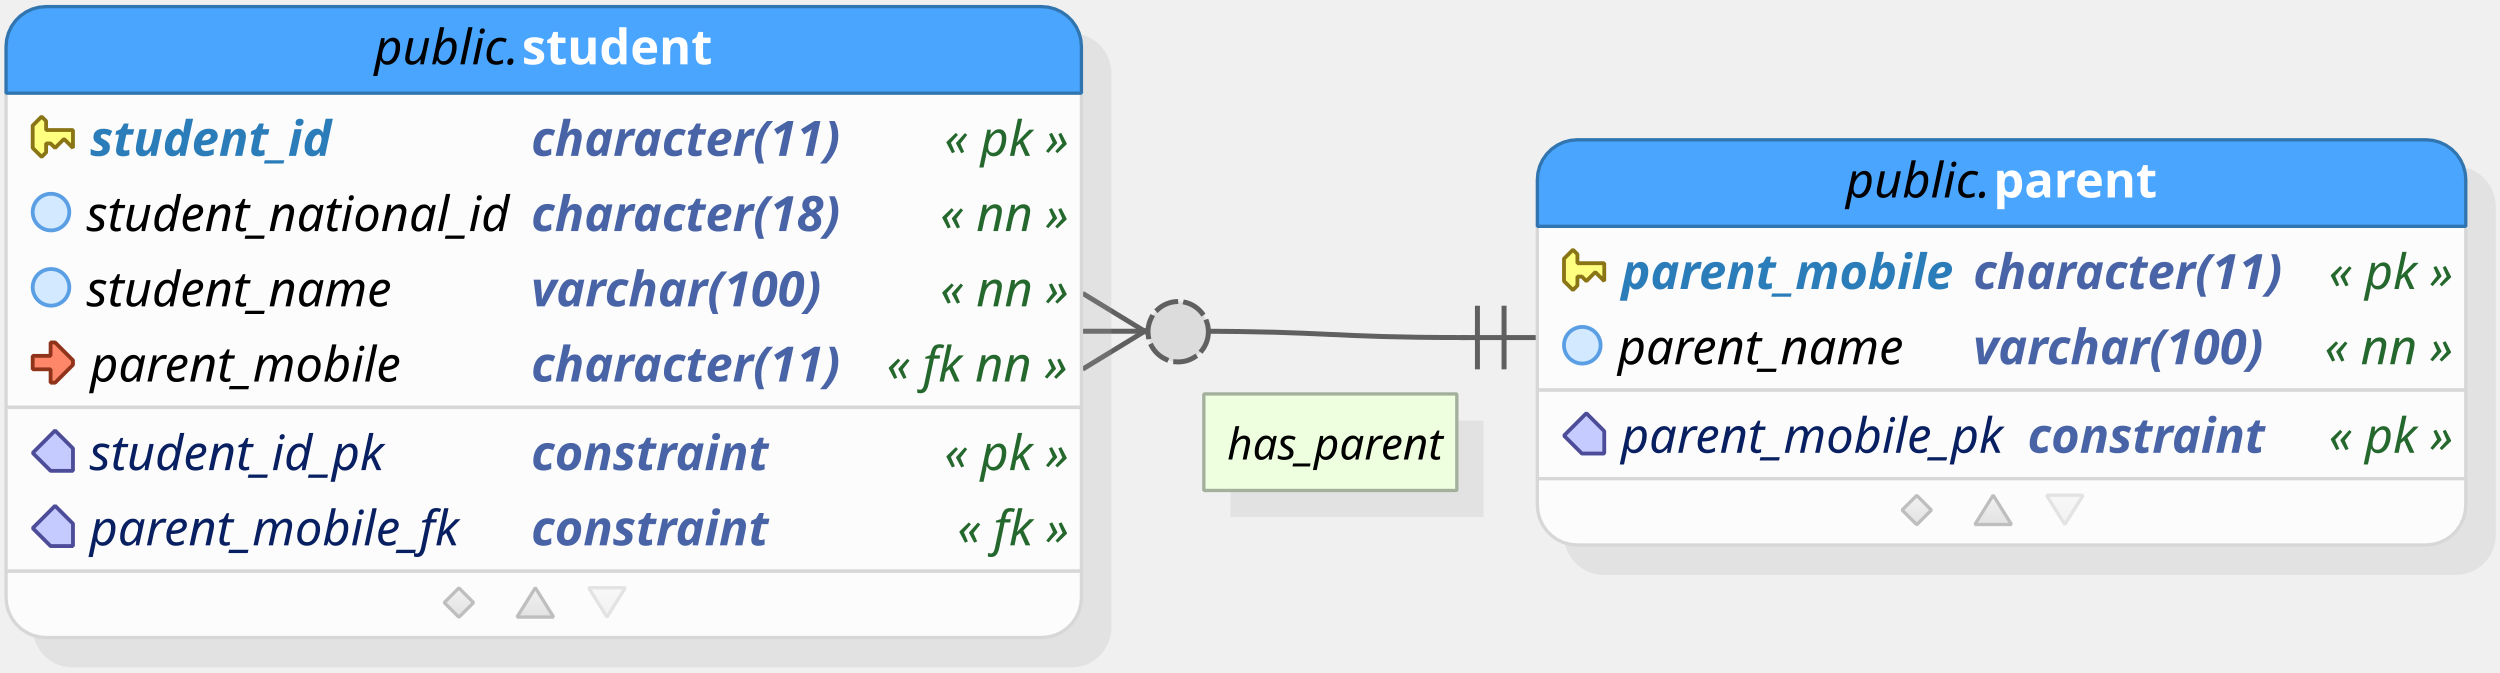
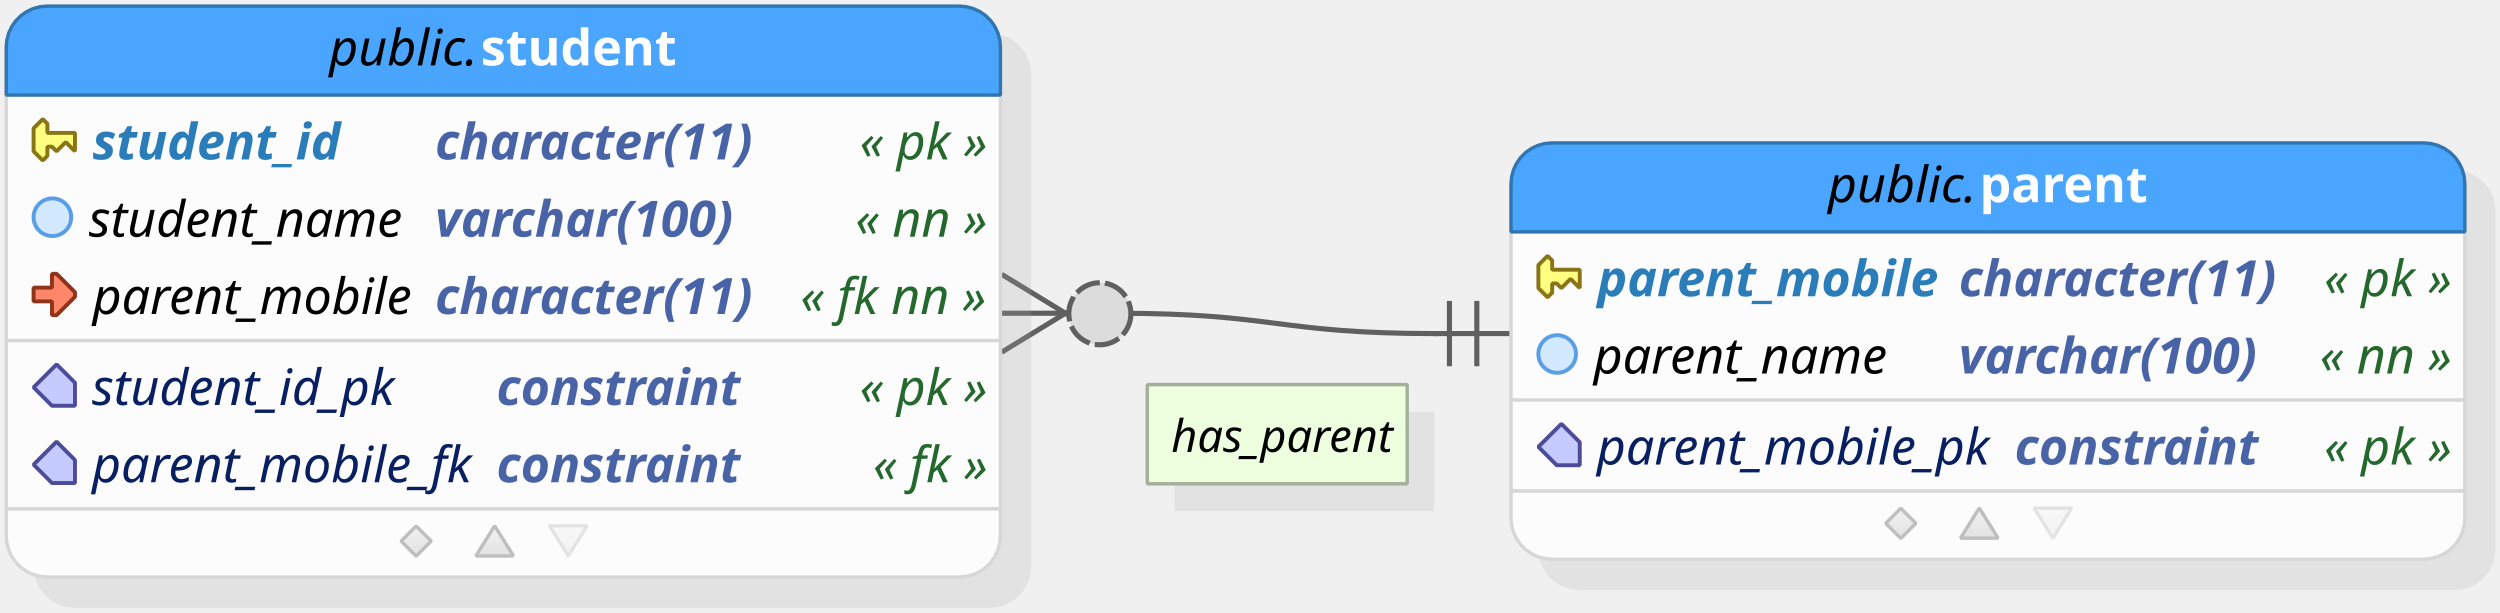
- <svg xmlns="http://www.w3.org/2000/svg" xmlns:xlink="http://www.w3.org/1999/xlink" height="202pt" viewBox="0 0 751 202" width="751pt">
+ <svg xmlns="http://www.w3.org/2000/svg" xmlns:xlink="http://www.w3.org/1999/xlink" height="179pt" viewBox="0 0 731 179" width="731pt">
  <linearGradient id="a" x2="0" y2="1">
    <stop offset="0" stop-color="#a9a9a9" stop-opacity=".196" />
    <stop offset="1" stop-color="#a9a9a9" stop-opacity=".196" />
  </linearGradient>
  <linearGradient id="b" x2="0" y2="1">
    <stop offset="0" stop-color="#fcfcfc" />
    <stop offset="1" stop-color="#fcfcfc" />
  </linearGradient>
  <linearGradient id="c" x2="0" y2="1">
    <stop offset="0" stop-color="#ffff80" />
    <stop offset="1" stop-color="#ffff80" />
  </linearGradient>
  <linearGradient id="d" x2="0" y2="1">
    <stop offset="0" stop-color="#d2e9ff" />
    <stop offset="1" stop-color="#d2e9ff" />
  </linearGradient>
  <linearGradient id="e" x2="0" y2="1">
    <stop offset="0" stop-color="#c5cbff" />
    <stop offset="1" stop-color="#c5cbff" />
  </linearGradient>
  <linearGradient id="f" x2="0" y2="1">
    <stop offset="0" stop-color="#f3f3f3" />
    <stop offset="1" stop-color="#e1e1e1" />
  </linearGradient>
  <linearGradient id="g" x2="0" y2="1">
    <stop offset="0" stop-color="#4aa5ff" />
    <stop offset="1" stop-color="#4aa5ff" />
  </linearGradient>
-   <linearGradient id="h" gradientTransform="matrix(.99946 0 0 1.0005 344.86 90.575)" gradientUnits="userSpaceOnUse" x1="-.75" x2="-.75" y1="-.78" y2="18.89">
+   <linearGradient id="h" gradientTransform="matrix(.99946 0 0 1.0005 312.52 82.664)" gradientUnits="userSpaceOnUse" x1="-.75" x2="-.75" y1="-.78" y2="18.89">
    <stop offset="0" stop-color="#dcdcdc" />
    <stop offset="1" stop-color="#dcdcdc" />
  </linearGradient>
-   <linearGradient id="i" gradientTransform="matrix(1.6189 0 0 .61772 369.63 126.34)" gradientUnits="userSpaceOnUse" x2="0" xlink:href="#a" y2="46.947" />
-   <linearGradient id="j" gradientTransform="matrix(1.6021 0 0 .62419 361.63 118.34)" gradientUnits="userSpaceOnUse" x1="-.312" x2="-.312" y1="-.801" y2="47.261">
+   <linearGradient id="i" gradientTransform="matrix(1.6189 0 0 .61772 343.46 120.46)" gradientUnits="userSpaceOnUse" x2="0" xlink:href="#a" y2="46.947" />
+   <linearGradient id="j" gradientTransform="matrix(1.6021 0 0 .62419 335.46 112.46)" gradientUnits="userSpaceOnUse" x1="-.312" x2="-.312" y1="-.801" y2="47.261">
    <stop offset="0" stop-color="#eeffe0" />
    <stop offset="1" stop-color="#eeffe0" />
  </linearGradient>
-   <linearGradient id="k" gradientTransform="matrix(1.3041 0 0 .76679 9.8193 9.988)" gradientUnits="userSpaceOnUse" x2="0" xlink:href="#a" y2="248.47" />
-   <linearGradient id="l" gradientTransform="matrix(1.843 0 0 .5426 1.8193 27.988)" gradientUnits="userSpaceOnUse" x1="-.271" x2="-.271" xlink:href="#b" y1="-.921" y2="174.9" />
-   <linearGradient id="m" gradientTransform="matrix(2.5407 0 0 .3936 1.8193 122.39)" gradientUnits="userSpaceOnUse" x1="-.197" x2="-.197" xlink:href="#b" y1="-1.27" y2="126.27" />
-   <linearGradient id="n" gradientTransform="matrix(.99738 0 0 1.0026 9.8193 35.028)" gradientUnits="userSpaceOnUse" x1="-.577" x2="-.577" xlink:href="#c" y1="-.811" y2="12.474" />
-   <linearGradient id="o" gradientUnits="userSpaceOnUse" x1="9.244" x2="9.244" xlink:href="#d" y1="57.638" y2="69.788" />
-   <linearGradient id="p" gradientUnits="userSpaceOnUse" x1="9.244" x2="9.244" xlink:href="#d" y1="80.238" y2="92.388" />
-   <linearGradient id="q" gradientUnits="userSpaceOnUse" x1="9.244" x2="9.244" y1="102.29" y2="115.54">
+   <linearGradient id="k" gradientTransform="matrix(1.318 0 0 .75873 9.8193 9.788)" gradientUnits="userSpaceOnUse" x2="0" xlink:href="#a" y2="221.32" />
+   <linearGradient id="l" gradientTransform="matrix(2.0017 0 0 .49957 1.8193 27.788)" gradientUnits="userSpaceOnUse" x1="-.25" x2="-.25" xlink:href="#b" y1="-1.001" y2="144.72" />
+   <linearGradient id="m" gradientTransform="matrix(2.4106 0 0 .41484 1.8193 99.588)" gradientUnits="userSpaceOnUse" x1="-.207" x2="-.207" xlink:href="#b" y1="-1.205" y2="119.8" />
+   <linearGradient id="n" gradientTransform="matrix(.99738 0 0 1.0026 9.8193 34.828)" gradientUnits="userSpaceOnUse" x1="-.577" x2="-.577" xlink:href="#c" y1="-.811" y2="12.474" />
+   <linearGradient id="o" gradientUnits="userSpaceOnUse" x1="9.244" x2="9.244" xlink:href="#d" y1="57.438" y2="69.588" />
+   <linearGradient id="p" gradientUnits="userSpaceOnUse" x1="9.244" x2="9.244" y1="79.488" y2="92.738">
    <stop offset="0" stop-color="#ff8769" />
    <stop offset="1" stop-color="#ff8769" />
  </linearGradient>
-   <linearGradient id="r" gradientTransform="matrix(.98481 0 0 1.0154 9.8193 129.34)" gradientUnits="userSpaceOnUse" x1="-.413" x2="-.413" xlink:href="#e" y1="-.801" y2="12.483" />
-   <linearGradient id="s" gradientTransform="matrix(.98481 0 0 1.0154 9.8193 151.94)" gradientUnits="userSpaceOnUse" x1="-.413" x2="-.413" xlink:href="#e" y1="-.801" y2="12.483" />
-   <linearGradient id="t" gradientTransform="matrix(3.9353 0 0 .25411 1.8193 171.59)" gradientUnits="userSpaceOnUse" x1="-.127" x2="-.127" xlink:href="#b" y1="-1.968" y2="80.374" />
-   <linearGradient id="u" gradientTransform="matrix(1.1144 0 0 .89736 176.84 176.56)" gradientUnits="userSpaceOnUse" x1="-.618" x2="-.618" xlink:href="#f" y1="-.768" y2="10.102" />
-   <linearGradient id="v" gradientTransform="matrix(1.0891 0 0 .9182 155.31 176.56)" gradientUnits="userSpaceOnUse" x1="-.389" x2="-.389" xlink:href="#f" y1="-.75" y2="10.128" />
-   <linearGradient id="w" gradientTransform="matrix(.98191 0 0 1.0184 133.45 176.62)" gradientUnits="userSpaceOnUse" x1="-.36" x2="-.36" xlink:href="#f" y1="-.694" y2="8.988" />
-   <linearGradient id="x" gradientTransform="matrix(3.4645 0 0 .28864 1.8193 1.988)" gradientUnits="userSpaceOnUse" x1="-.156" x2="-.156" xlink:href="#g" y1="-1.732" y2="91.81" />
-   <linearGradient id="y" gradientTransform="matrix(1.5102 0 0 .66216 469.82 49.988)" gradientUnits="userSpaceOnUse" x2="0" xlink:href="#a" y2="185.34" />
-   <linearGradient id="z" gradientTransform="matrix(2.3613 0 0 .42349 461.82 67.988)" gradientUnits="userSpaceOnUse" x1="-.212" x2="-.212" xlink:href="#b" y1="-1.181" y2="117.36" />
-   <linearGradient id="A" gradientTransform="matrix(3.1846 0 0 .31402 461.82 117.19)" gradientUnits="userSpaceOnUse" x1="-.157" x2="-.157" xlink:href="#b" y1="-1.592" y2="86.302" />
-   <linearGradient id="B" gradientTransform="matrix(.99738 0 0 1.0026 469.82 75.028)" gradientUnits="userSpaceOnUse" x1="-.577" x2="-.577" xlink:href="#c" y1="-.811" y2="12.474" />
-   <linearGradient id="C" gradientUnits="userSpaceOnUse" x1="469.24" x2="469.24" xlink:href="#d" y1="97.638" y2="109.79" />
-   <linearGradient id="D" gradientTransform="matrix(.98481 0 0 1.0154 469.82 124.14)" gradientUnits="userSpaceOnUse" x1="-.413" x2="-.413" xlink:href="#e" y1="-.801" y2="12.483" />
-   <linearGradient id="E" gradientTransform="matrix(3.6575 0 0 .27341 461.82 143.79)" gradientUnits="userSpaceOnUse" x1="-.137" x2="-.137" xlink:href="#b" y1="-1.829" y2="74.7" />
-   <linearGradient id="F" gradientTransform="matrix(1.1144 0 0 .89736 614.77 148.76)" gradientUnits="userSpaceOnUse" x1="-.618" x2="-.618" xlink:href="#f" y1="-.768" y2="10.102" />
-   <linearGradient id="G" gradientTransform="matrix(1.0891 0 0 .9182 593.25 148.76)" gradientUnits="userSpaceOnUse" x1="-.389" x2="-.389" xlink:href="#f" y1="-.75" y2="10.128" />
-   <linearGradient id="H" gradientTransform="matrix(.98191 0 0 1.0184 571.39 148.82)" gradientUnits="userSpaceOnUse" x1="-.36" x2="-.36" xlink:href="#f" y1="-.694" y2="8.988" />
-   <linearGradient id="I" gradientTransform="matrix(3.22 0 0 .31056 461.82 41.988)" gradientUnits="userSpaceOnUse" x1="-.168" x2="-.168" xlink:href="#g" y1="-1.61" y2="85.33" />
+   <linearGradient id="q" gradientTransform="matrix(.98481 0 0 1.0154 9.8193 106.54)" gradientUnits="userSpaceOnUse" x1="-.413" x2="-.413" xlink:href="#e" y1="-.801" y2="12.483" />
+   <linearGradient id="r" gradientTransform="matrix(.98481 0 0 1.0154 9.8193 129.14)" gradientUnits="userSpaceOnUse" x1="-.413" x2="-.413" xlink:href="#e" y1="-.801" y2="12.483" />
+   <linearGradient id="s" gradientTransform="matrix(3.7338 0 0 .26783 1.8193 148.79)" gradientUnits="userSpaceOnUse" x1="-.134" x2="-.134" xlink:href="#b" y1="-1.867" y2="76.258" />
+   <linearGradient id="t" gradientTransform="matrix(1.1144 0 0 .89736 160.67 153.76)" gradientUnits="userSpaceOnUse" x1="-.618" x2="-.618" xlink:href="#f" y1="-.768" y2="10.102" />
+   <linearGradient id="u" gradientTransform="matrix(1.0891 0 0 .9182 139.14 153.76)" gradientUnits="userSpaceOnUse" x1="-.389" x2="-.389" xlink:href="#f" y1="-.75" y2="10.128" />
+   <linearGradient id="v" gradientTransform="matrix(.98191 0 0 1.0184 117.28 153.82)" gradientUnits="userSpaceOnUse" x1="-.36" x2="-.36" xlink:href="#f" y1="-.694" y2="8.988" />
+   <linearGradient id="w" gradientTransform="matrix(3.2871 0 0 .30422 1.8193 1.788)" gradientUnits="userSpaceOnUse" x1="-.165" x2="-.165" xlink:href="#g" y1="-1.644" y2="87.109" />
+   <linearGradient id="x" gradientTransform="matrix(1.5102 0 0 .66216 449.82 49.788)" gradientUnits="userSpaceOnUse" x2="0" xlink:href="#a" y2="185.34" />
+   <linearGradient id="y" gradientTransform="matrix(2.3613 0 0 .42349 441.82 67.788)" gradientUnits="userSpaceOnUse" x1="-.212" x2="-.212" xlink:href="#b" y1="-1.181" y2="117.36" />
+   <linearGradient id="z" gradientTransform="matrix(3.1846 0 0 .31402 441.82 116.99)" gradientUnits="userSpaceOnUse" x1="-.157" x2="-.157" xlink:href="#b" y1="-1.592" y2="86.302" />
+   <linearGradient id="A" gradientTransform="matrix(.99738 0 0 1.0026 449.82 74.828)" gradientUnits="userSpaceOnUse" x1="-.577" x2="-.577" xlink:href="#c" y1="-.811" y2="12.474" />
+   <linearGradient id="B" gradientUnits="userSpaceOnUse" x1="449.24" x2="449.24" xlink:href="#d" y1="97.438" y2="109.59" />
+   <linearGradient id="C" gradientTransform="matrix(.98481 0 0 1.0154 449.82 123.94)" gradientUnits="userSpaceOnUse" x1="-.413" x2="-.413" xlink:href="#e" y1="-.801" y2="12.483" />
+   <linearGradient id="D" gradientTransform="matrix(3.6575 0 0 .27341 441.82 143.59)" gradientUnits="userSpaceOnUse" x1="-.137" x2="-.137" xlink:href="#b" y1="-1.829" y2="74.7" />
+   <linearGradient id="E" gradientTransform="matrix(1.1144 0 0 .89736 594.77 148.56)" gradientUnits="userSpaceOnUse" x1="-.618" x2="-.618" xlink:href="#f" y1="-.768" y2="10.102" />
+   <linearGradient id="F" gradientTransform="matrix(1.0891 0 0 .9182 573.25 148.56)" gradientUnits="userSpaceOnUse" x1="-.389" x2="-.389" xlink:href="#f" y1="-.75" y2="10.128" />
+   <linearGradient id="G" gradientTransform="matrix(.98191 0 0 1.0184 551.39 148.62)" gradientUnits="userSpaceOnUse" x1="-.36" x2="-.36" xlink:href="#f" y1="-.694" y2="8.988" />
+   <linearGradient id="H" gradientTransform="matrix(3.22 0 0 .31056 441.82 41.788)" gradientUnits="userSpaceOnUse" x1="-.168" x2="-.168" xlink:href="#g" y1="-1.61" y2="85.33" />
  <g stroke="#606060" stroke-linecap="square" stroke-linejoin="bevel" stroke-width="1.5">
    <g fill="none">
-       <path d="m325.86 99.507h33" />
-       <path d="m358.86 99.507c40.481 0 40.481 1.894 80.962 1.894" />
-       <path d="m439.82 101.4h22" />
-       <g transform="translate(325.86 99.507)">
+       <path d="m293.52 91.596h33" />
+       <path d="m326.52 91.596c46.65 0 46.65 5.944 93.3 5.944" />
+       <path d="m419.82 97.54h22" />
+       <g transform="translate(293.52 91.596)">
        <path d="m18 0-18-11" />
        <path d="m18 0-18 11" />
      </g>
    </g>
-     <circle cx="353.93" cy="99.65" fill="url(#h)" fill-rule="evenodd" r="9.075" stroke-dasharray="6 3" />
+     <circle cx="321.59" cy="91.739" fill="url(#h)" fill-rule="evenodd" r="9.075" stroke-dasharray="6 3" />
    <g fill="none">
-       <path d="m0-8.8v17.6" transform="translate(451.82 101.4)" />
-       <path d="m0-8.8v17.6" transform="translate(443.82 101.4)" />
+       <path d="m0-8.8v17.6" transform="translate(431.82 97.54)" />
+       <path d="m0-8.8v17.6" transform="translate(423.82 97.54)" />
    </g>
  </g>
  <g fill-rule="evenodd">
-     <path d="m369.63 126.34h76v29h-76z" fill="url(#i)" />
-     <path d="m361.63 118.34h76v29h-76z" fill="url(#j)" stroke="#a4b09b" stroke-linecap="square" stroke-linejoin="bevel" />
-     <text style="font-family:Noto Sans;font-size:13.2;font-style:italic;font-weight:400;stroke-linecap:square;stroke-linejoin:bevel" x="368.633" y="138.036">has_parent</text>
-     <path d="m9.819 21.988c0-6.627 5.373-12 12-12h300.04c6.627 0 12 5.373 12 12v166.52c0 6.627-5.373 12-12 12h-300.04c-6.627 0-12-5.373-12-12z" fill="url(#k)" />
+     <path d="m343.46 120.46h76v29h-76z" fill="url(#i)" />
+     <path d="m335.46 112.46h76v29h-76z" fill="url(#j)" stroke="#a4b09b" stroke-linecap="square" stroke-linejoin="bevel" />
+     <text style="font-family:Noto Sans;font-size:13.2;font-style:italic;font-weight:400;stroke-linecap:square;stroke-linejoin:bevel" x="342.464" y="132.15">has_parent</text>
+     <path d="m9.819 21.788c0-6.627 5.373-12 12-12h267.7c6.627 0 12 5.373 12 12v143.92c0 6.627-5.373 12-12 12h-267.7c-6.627 0-12-5.373-12-12z" fill="url(#k)" />
    <g stroke-linecap="square" stroke-linejoin="bevel">
-       <path d="m1.819 27.988h323.04v94.4h-323.04z" fill="url(#l)" stroke="#d7d7d7" />
-       <path d="m1.819 122.39h323.04v49.2h-323.04z" fill="url(#m)" stroke="#d7d7d7" />
-       <path d="m12.508 35.028-2.689 2.689v6.722l2.689 2.689 1.344-1.344v-2.689h1.344l1.344 1.344 2.689-2.689 2.689 2.689v-5.378h-8.067v-2.689z" fill="url(#n)" stroke="#897416" stroke-width="1.15" />
+       <path d="m1.819 27.788h290.7v71.8h-290.7z" fill="url(#l)" stroke="#d7d7d7" />
+       <path d="m1.819 99.588h290.7v49.2h-290.7z" fill="url(#m)" stroke="#d7d7d7" />
+       <path d="m12.508 34.828-2.689 2.689v6.722l2.689 2.689 1.344-1.344v-2.689h1.344l1.344 1.344 2.689-2.689 2.689 2.689v-5.378h-8.067v-2.689z" fill="url(#n)" stroke="#897416" stroke-width="1.15" />
      <g font-family="Noto Sans" font-size="14.667" font-style="italic">
-         <text fill="#2b7dba" font-weight="700" x="27.069" y="46.819">student_id</text>
-         <text fill="#4964a6" font-weight="700" x="155.75" xml:space="preserve" y="46.819"> character(11)</text>
-         <text fill="#25682d" font-weight="400" x="283.7" y="46.819">« pk »</text>
+         <text fill="#2b7dba" font-weight="700" x="27.069" y="46.619">student_id</text>
+         <text fill="#4964a6" font-weight="700" x="123.413" xml:space="preserve" y="46.619"> character(11)</text>
+         <text fill="#25682d" font-weight="400" x="251.363" y="46.619">« pk »</text>
      </g>
-       <circle cx="15.319" cy="63.713" fill="url(#o)" r="5.5" stroke="#5a9ee4" stroke-width="1.15" />
+       <circle cx="15.319" cy="63.513" fill="url(#o)" r="5.5" stroke="#5a9ee4" stroke-width="1.15" />
      <g font-family="Noto Sans" font-size="14.667" font-style="italic">
-         <text font-weight="400" x="25.969" y="69.419">student_national_id</text>
-         <text fill="#4964a6" font-weight="700" x="155.75" xml:space="preserve" y="69.419"> character(18)</text>
-         <text fill="#25682d" font-weight="400" x="282.45" y="69.419">« nn »</text>
+         <text font-weight="400" x="25.969" y="69.219">student_name</text>
+         <text fill="#4964a6" font-weight="700" x="123.413" xml:space="preserve" y="69.219"> varchar(100)</text>
+         <text fill="#25682d" font-weight="400" x="250.113" y="69.219">« nn »</text>
      </g>
-       <circle cx="15.319" cy="86.313" fill="url(#p)" r="5.5" stroke="#5a9ee4" stroke-width="1.15" />
+       <path d="m9.819 84.096v4.033h5.378v4.033h1.344l5.378-5.378v-1.344l-5.378-5.378h-1.344v4.033z" fill="url(#p)" stroke="#8f341b" stroke-width="1.15" />
      <g font-family="Noto Sans" font-size="14.667" font-style="italic">
-         <text font-weight="400" x="25.969" y="92.019">student_name</text>
-         <text fill="#4964a6" font-weight="700" x="155.75" xml:space="preserve" y="92.019"> varchar(100)</text>
-         <text fill="#25682d" font-weight="400" x="282.45" y="92.019">« nn »</text>
+         <text font-weight="400" x="27.069" y="91.819">parent_mobile</text>
+         <text fill="#4964a6" font-weight="700" x="123.413" xml:space="preserve" y="91.819"> character(11)</text>
+         <text fill="#25682d" font-weight="400" x="234.035" y="91.819">« fk nn »</text>
      </g>
-       <path d="m9.819 106.9v4.033h5.378v4.033h1.344l5.378-5.378v-1.344l-5.378-5.378h-1.344v4.033z" fill="url(#q)" stroke="#8f341b" stroke-width="1.15" />
+       <path d="m16.542 106.54-6.722 6.722 5.378 5.378h6.722v-6.722z" fill="url(#q)" stroke="#4c4c98" stroke-width="1.15" />
      <g font-family="Noto Sans" font-size="14.667" font-style="italic">
-         <text font-weight="400" x="27.069" y="114.619">parent_mobile</text>
-         <text fill="#4964a6" font-weight="700" x="155.75" xml:space="preserve" y="114.619"> character(11)</text>
-         <text fill="#25682d" font-weight="400" x="266.372" y="114.619">« fk nn »</text>
+         <text fill="#082061" font-weight="400" x="26.901" y="118.419">student_id_pk</text>
+         <text fill="#4964a6" font-weight="700" x="141.354" xml:space="preserve" y="118.419"> constraint</text>
+         <text fill="#25682d" font-weight="400" x="251.363" y="118.419">« pk »</text>
      </g>
-       <path d="m16.542 129.34-6.722 6.722 5.378 5.378h6.722v-6.722z" fill="url(#r)" stroke="#4c4c98" stroke-width="1.15" />
+       <path d="m16.542 129.14-6.722 6.722 5.378 5.378h6.722v-6.722z" fill="url(#r)" stroke="#4c4c98" stroke-width="1.15" />
      <g font-family="Noto Sans" font-size="14.667" font-style="italic">
-         <text fill="#082061" font-weight="400" x="26.901" y="141.219">student_id_pk</text>
-         <text fill="#4964a6" font-weight="700" x="155.75" xml:space="preserve" y="141.219"> constraint</text>
-         <text fill="#25682d" font-weight="400" x="283.7" y="141.219">« pk »</text>
+         <text fill="#082061" font-weight="400" x="26.901" y="141.019">parent_mobile_fk</text>
+         <text fill="#4964a6" font-weight="700" x="141.354" xml:space="preserve" y="141.019"> constraint</text>
+         <text fill="#25682d" font-weight="400" x="255.269" y="141.019">« fk »</text>
      </g>
-       <path d="m16.542 151.94-6.722 6.722 5.378 5.378h6.722v-6.722z" fill="url(#s)" stroke="#4c4c98" stroke-width="1.15" />
-       <g font-family="Noto Sans" font-size="14.667" font-style="italic">
-         <text fill="#082061" font-weight="400" x="26.901" y="163.819">parent_mobile_fk</text>
-         <text fill="#4964a6" font-weight="700" x="155.75" xml:space="preserve" y="163.819"> constraint</text>
-         <text fill="#25682d" font-weight="400" x="287.607" y="163.819">« fk »</text>
+       <path d="m1.819 148.79h290.7v7.924l-.182 2.084-.542 2.02-.884 1.896-1.199 1.714-1.48 1.479-1.713 1.2-1.896.884-2.02.541-2.084.182h-266.7l-2.084-.182-2.021-.541-1.896-.884-1.713-1.2-1.479-1.479-1.2-1.714-.884-1.896-.541-2.02-.182-2.084z" fill="url(#s)" stroke="#d7d7d7" />
+       <g stroke="#bebebe">
+         <path d="m160.67 153.76h11l-5.5 8.8z" fill="url(#t)" opacity=".4" />
+         <path d="m144.64 153.76-5.5 8.8h11z" fill="url(#u)" />
+         <path d="m121.68 153.82 4.4 4.4-4.4 4.4-4.4-4.4z" fill="url(#v)" />
      </g>
-       <path d="m1.819 171.59h323.04v7.924l-.183 2.084-.541 2.02-.884 1.896-1.2 1.714-1.479 1.479-1.713 1.2-1.896.884-2.021.541-2.083.182h-299.04l-2.084-.182-2.021-.541-1.896-.884-1.713-1.2-1.479-1.479-1.2-1.714-.884-1.896-.541-2.02-.182-2.084z" fill="url(#t)" stroke="#d7d7d7" />
-       <g stroke="#bebebe">
-         <path d="m176.84 176.56h11l-5.5 8.8z" fill="url(#u)" opacity=".4" />
-         <path d="m160.81 176.56-5.5 8.8h11z" fill="url(#v)" />
-         <path d="m137.85 176.62 4.4 4.4-4.4 4.4-4.4-4.4z" fill="url(#w)" />
-       </g>
-       <path d="m1.819 13.988.182-2.084.541-2.021.884-1.896 1.2-1.713 1.479-1.479 1.713-1.2 1.896-.884 2.021-.541 2.084-.182h299.04l2.083.182 2.021.541 1.896.884 1.713 1.2 1.479 1.479 1.2 1.713.884 1.896.541 2.021.183 2.084v14h-323.04z" fill="url(#x)" stroke="#3175b0" />
+       <path d="m1.819 13.788.182-2.084.541-2.021.884-1.896 1.2-1.713 1.479-1.479 1.713-1.2 1.896-.884 2.021-.541 2.084-.182h266.7l2.084.182 2.02.541 1.896.884 1.713 1.2 1.48 1.479 1.199 1.713.884 1.896.542 2.021.182 2.084v14h-290.7z" fill="url(#w)" stroke="#3175b0" />
      <g font-family="Noto Sans" font-size="14.667">
-         <text font-style="italic" font-weight="400" x="112.413" y="19.321">public.</text>
-         <text fill="#fff" font-weight="700" x="156.757" y="19.321">student</text>
+         <text font-style="italic" font-weight="400" x="96.241" y="19.121">public.</text>
+         <text fill="#fff" font-weight="700" x="140.585" y="19.121">student</text>
      </g>
    </g>
-     <path d="m469.82 61.988c0-6.627 5.373-12 12-12h255.9c6.628 0 12 5.373 12 12v98.724c0 6.627-5.372 12-12 12h-255.9c-6.627 0-12-5.373-12-12z" fill="url(#y)" />
+     <path d="m449.82 61.788c0-6.627 5.373-12 12-12h255.9c6.628 0 12 5.373 12 12v98.724c0 6.627-5.372 12-12 12h-255.9c-6.627 0-12-5.373-12-12z" fill="url(#x)" />
    <g stroke-linecap="square" stroke-linejoin="bevel">
-       <path d="m461.82 67.988h278.9v49.2h-278.9z" fill="url(#z)" stroke="#d7d7d7" />
-       <path d="m461.82 117.19h278.9v26.6h-278.9z" fill="url(#A)" stroke="#d7d7d7" />
-       <path d="m472.51 75.028-2.689 2.689v6.722l2.689 2.689 1.344-1.344v-2.689h1.344l1.344 1.344 2.689-2.689 2.689 2.689v-5.378h-8.067v-2.689z" fill="url(#B)" stroke="#897416" stroke-width="1.15" />
+       <path d="m441.82 67.788h278.9v49.2h-278.9z" fill="url(#y)" stroke="#d7d7d7" />
+       <path d="m441.82 116.99h278.9v26.6h-278.9z" fill="url(#z)" stroke="#d7d7d7" />
+       <path d="m452.51 74.828-2.689 2.689v6.722l2.689 2.689 1.344-1.344v-2.689h1.344l1.344 1.344 2.689-2.689 2.689 2.689v-5.378h-8.067v-2.689z" fill="url(#A)" stroke="#897416" stroke-width="1.15" />
      <g font-family="Noto Sans" font-size="14.667" font-style="italic">
-         <text fill="#2b7dba" font-weight="700" x="487.069" y="86.819">parent_mobile</text>
-         <text fill="#4964a6" font-weight="700" x="588.944" xml:space="preserve" y="86.819"> character(11)</text>
-         <text fill="#25682d" font-weight="400" x="699.566" y="86.819">« pk »</text>
+         <text fill="#2b7dba" font-weight="700" x="467.069" y="86.619">parent_mobile</text>
+         <text fill="#4964a6" font-weight="700" x="568.944" xml:space="preserve" y="86.619"> character(11)</text>
+         <text fill="#25682d" font-weight="400" x="679.566" y="86.619">« pk »</text>
      </g>
-       <circle cx="475.32" cy="103.71" fill="url(#C)" r="5.5" stroke="#5a9ee4" stroke-width="1.15" />
+       <circle cx="455.32" cy="103.51" fill="url(#B)" r="5.5" stroke="#5a9ee4" stroke-width="1.15" />
      <g font-family="Noto Sans" font-size="14.667" font-style="italic">
-         <text font-weight="400" x="485.969" y="109.419">parent_name</text>
-         <text fill="#4964a6" font-weight="700" x="588.944" xml:space="preserve" y="109.419"> varchar(100)</text>
-         <text fill="#25682d" font-weight="400" x="698.316" y="109.419">« nn »</text>
+         <text font-weight="400" x="465.969" y="109.219">parent_name</text>
+         <text fill="#4964a6" font-weight="700" x="568.944" xml:space="preserve" y="109.219"> varchar(100)</text>
+         <text fill="#25682d" font-weight="400" x="678.316" y="109.219">« nn »</text>
      </g>
-       <path d="m476.54 124.14-6.722 6.722 5.378 5.378h6.722v-6.722z" fill="url(#D)" stroke="#4c4c98" stroke-width="1.15" />
+       <path d="m456.54 123.94-6.722 6.722 5.378 5.378h6.722v-6.722z" fill="url(#C)" stroke="#4c4c98" stroke-width="1.15" />
      <g font-family="Noto Sans" font-size="14.667" font-style="italic">
-         <text fill="#082061" font-weight="400" x="486.901" y="136.019">parent_mobile_pk</text>
-         <text fill="#4964a6" font-weight="700" x="605.26" xml:space="preserve" y="136.019"> constraint</text>
-         <text fill="#25682d" font-weight="400" x="699.566" y="136.019">« pk »</text>
+         <text fill="#082061" font-weight="400" x="466.901" y="135.819">parent_mobile_pk</text>
+         <text fill="#4964a6" font-weight="700" x="585.26" xml:space="preserve" y="135.819"> constraint</text>
+         <text fill="#25682d" font-weight="400" x="679.566" y="135.819">« pk »</text>
      </g>
-       <path d="m461.819 143.788h278.903v7.924l-.182 2.084-.542 2.02-.884 1.896-1.199 1.714-1.479 1.479-1.714 1.2-1.896.884-2.02.541-2.084.182h-254.903l-2.084-.182-2.02-.541-1.896-.884-1.713-1.2-1.479-1.479-1.2-1.714-.884-1.896-.541-2.02-.182-2.084z" fill="url(#E)" stroke="#d7d7d7" />
+       <path d="m441.819 143.588h278.903v7.924l-.182 2.084-.542 2.02-.884 1.896-1.199 1.714-1.479 1.479-1.714 1.2-1.896.884-2.02.541-2.084.182h-254.903l-2.084-.182-2.02-.541-1.896-.884-1.713-1.2-1.479-1.479-1.2-1.714-.884-1.896-.541-2.02-.182-2.084z" fill="url(#D)" stroke="#d7d7d7" />
      <g stroke="#bebebe">
-         <path d="m614.77 148.76h11l-5.5 8.8z" fill="url(#F)" opacity=".4" />
-         <path d="m598.75 148.76-5.5 8.8h11z" fill="url(#G)" />
-         <path d="m575.79 148.82 4.4 4.4-4.4 4.4-4.4-4.4z" fill="url(#H)" />
+         <path d="m594.77 148.56h11l-5.5 8.8z" fill="url(#E)" opacity=".4" />
+         <path d="m578.75 148.56-5.5 8.8h11z" fill="url(#F)" />
+         <path d="m555.79 148.62 4.4 4.4-4.4 4.4-4.4-4.4z" fill="url(#G)" />
      </g>
-       <path d="m461.82 53.988.182-2.084.541-2.021.884-1.896 1.2-1.713 1.479-1.479 1.713-1.2 1.896-.884 2.021-.541 2.084-.182h254.9l2.084.182 2.02.541 1.896.884 1.714 1.2 1.479 1.479 1.199 1.713.884 1.896.542 2.021.182 2.084v14h-278.9z" fill="url(#I)" stroke="#3175b0" />
+       <path d="m441.82 53.788.182-2.084.541-2.021.884-1.896 1.2-1.713 1.479-1.479 1.713-1.2 1.896-.884 2.021-.541 2.084-.182h254.9l2.084.182 2.02.541 1.896.884 1.714 1.2 1.479 1.479 1.199 1.713.884 1.896.542 2.021.182 2.084v14h-278.9z" fill="url(#H)" stroke="#3175b0" />
      <g font-family="Noto Sans" font-size="14.667">
-         <text font-style="italic" font-weight="400" x="554.476" y="59.321">public.</text>
-         <text fill="#fff" font-weight="700" x="598.819" y="59.321">parent</text>
+         <text font-style="italic" font-weight="400" x="534.476" y="59.121">public.</text>
+         <text fill="#fff" font-weight="700" x="578.819" y="59.121">parent</text>
      </g>
    </g>
  </g>
</svg>
